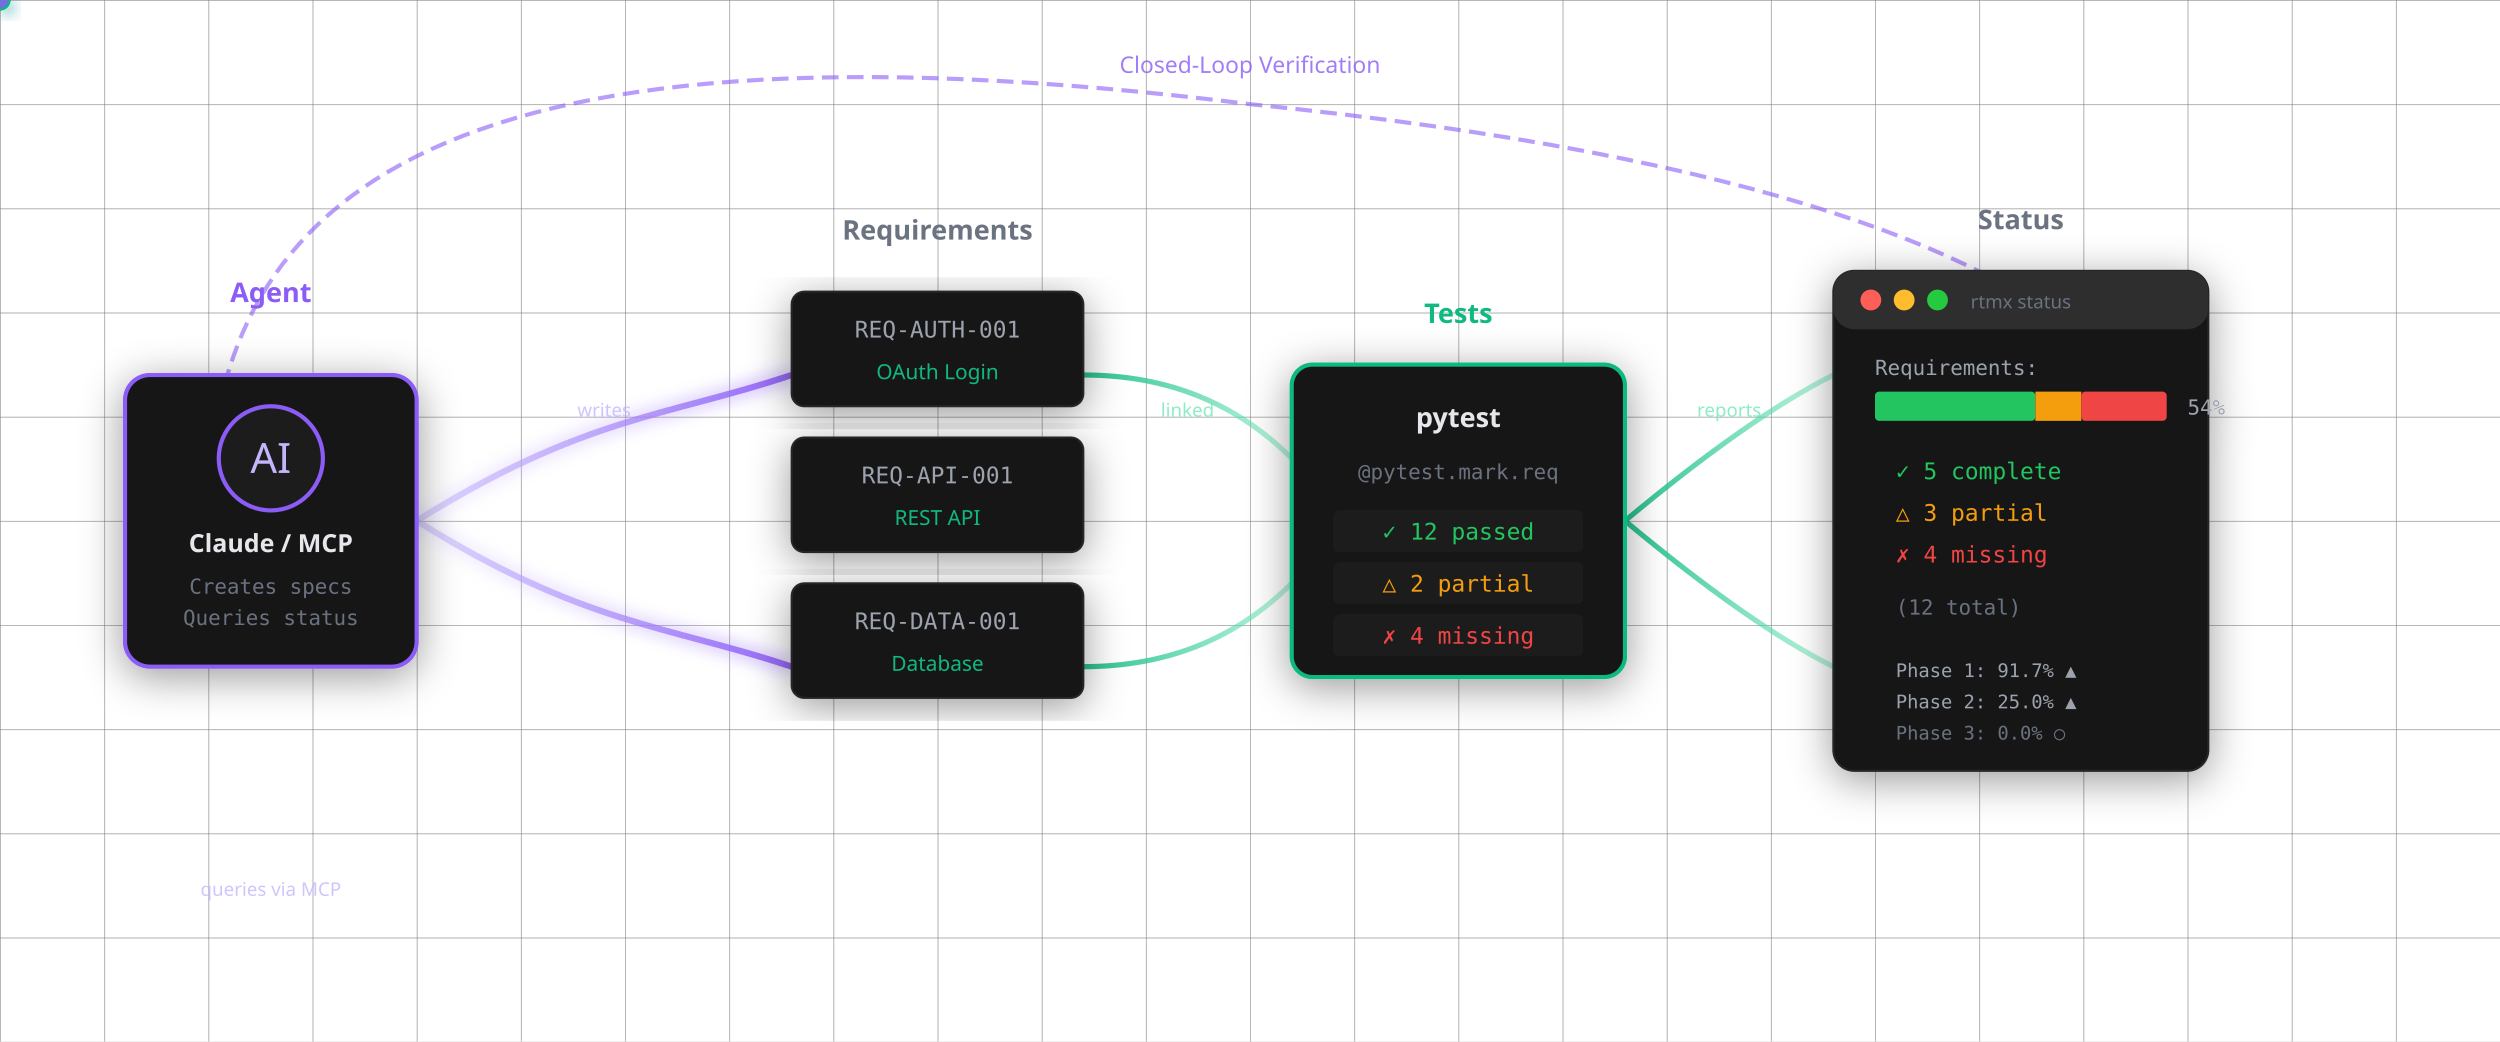
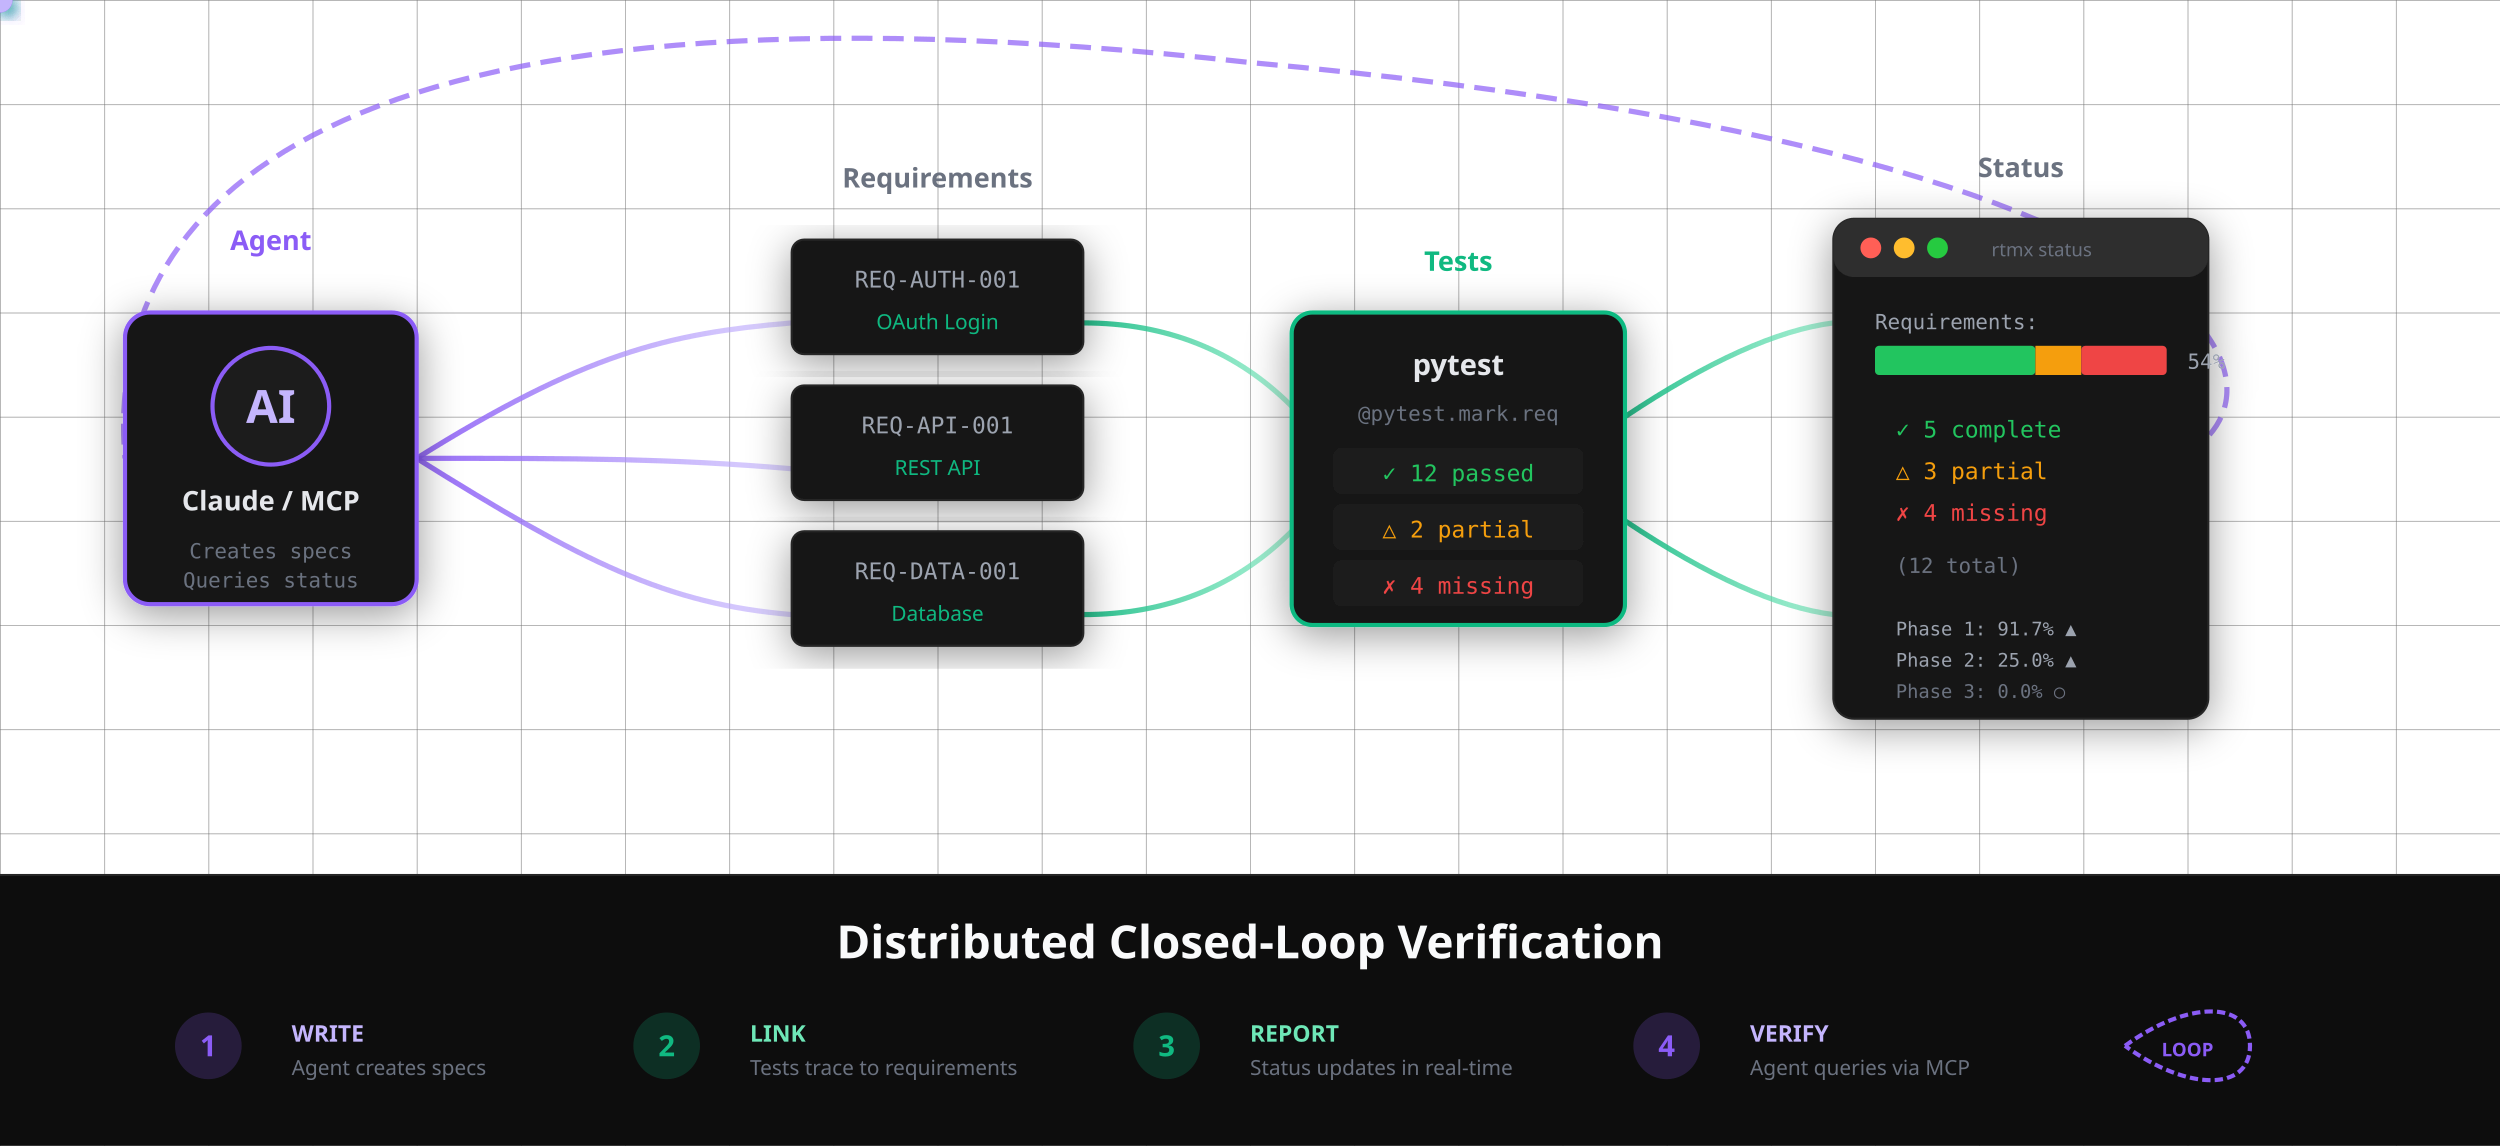
- <svg xmlns="http://www.w3.org/2000/svg" viewBox="0 0 1200 500" fill="none">
+ <svg xmlns="http://www.w3.org/2000/svg" viewBox="0 0 1200 550" fill="none">
  <defs>
    <linearGradient id="lineGrad" x1="0%" y1="0%" x2="100%" y2="0%">
      <stop offset="0%" stop-color="#10b981" stop-opacity="0.9" />
-       <stop offset="100%" stop-color="#6ee7b7" stop-opacity="0.5" />
+       <stop offset="100%" stop-color="#6ee7b7" stop-opacity="0.6" />
    </linearGradient>
-     <linearGradient id="lineGradReverse" x1="100%" y1="0%" x2="0%" y2="0%">
+     <linearGradient id="purpleGrad" x1="0%" y1="0%" x2="100%" y2="0%">
      <stop offset="0%" stop-color="#8b5cf6" stop-opacity="0.9" />
-       <stop offset="100%" stop-color="#c4b5fd" stop-opacity="0.5" />
+       <stop offset="100%" stop-color="#c4b5fd" stop-opacity="0.6" />
    </linearGradient>
    <filter id="glow" x="-50%" y="-50%" width="200%" height="200%">
      <feGaussianBlur stdDeviation="4" result="coloredBlur" />
      <feMerge>
        <feMergeNode in="coloredBlur" />
        <feMergeNode in="SourceGraphic" />
      </feMerge>
    </filter>
-     <filter id="shadow" x="-20%" y="-20%" width="140%" height="140%">
-       <feDropShadow dx="0" dy="4" stdDeviation="10" flood-color="#000" flood-opacity="0.4" />
-     </filter>
-     <filter id="agentGlow" x="-50%" y="-50%" width="200%" height="200%">
-       <feGaussianBlur stdDeviation="8" result="coloredBlur" />
+     <filter id="strongGlow" x="-50%" y="-50%" width="200%" height="200%">
+       <feGaussianBlur stdDeviation="6" result="coloredBlur" />
      <feMerge>
        <feMergeNode in="coloredBlur" />
        <feMergeNode in="SourceGraphic" />
      </feMerge>
    </filter>
+     <filter id="shadow" x="-20%" y="-20%" width="140%" height="140%">
+       <feDropShadow dx="0" dy="4" stdDeviation="10" flood-color="#000" flood-opacity="0.4" />
+     </filter>
  </defs>
  <pattern id="grid" width="50" height="50" patternUnits="userSpaceOnUse">
    <path d="M 50 0 L 0 0 0 50" fill="none" stroke="#1a1a1a" stroke-width="0.5" />
  </pattern>
-   <rect width="1200" height="500" fill="url(#grid)" opacity="0.6" />
-   <path d="M 200 250 C 280 200, 320 200, 380 180" stroke="url(#lineGradReverse)" stroke-width="3" fill="none" filter="url(#glow)">
-     <animate attributeName="stroke-dasharray" values="0,1000;200,1000" dur="2s" repeatCount="indefinite" />
+   <rect width="1200" height="550" fill="url(#grid)" opacity="0.6" />
+   <path id="agentToReq1" d="M 200 220 C 280 170, 320 160, 380 155" stroke="url(#purpleGrad)" stroke-width="2.5" fill="none" />
+   <path id="agentToReq2" d="M 200 220 C 280 220, 320 220, 380 225" stroke="url(#purpleGrad)" stroke-width="2.5" fill="none" />
+   <path id="agentToReq3" d="M 200 220 C 280 270, 320 290, 380 295" stroke="url(#purpleGrad)" stroke-width="2.5" fill="none" />
+   <path id="reqToTest1" d="M 520 155 Q 580 155, 620 195" stroke="url(#lineGrad)" stroke-width="2.5" fill="none" />
+   <path id="reqToTest2" d="M 520 225 Q 580 225, 620 225" stroke="url(#lineGrad)" stroke-width="2.5" fill="none" />
+   <path id="reqToTest3" d="M 520 295 Q 580 295, 620 255" stroke="url(#lineGrad)" stroke-width="2.5" fill="none" />
+   <path id="testToStatus1" d="M 780 200 Q 840 160, 880 155" stroke="url(#lineGrad)" stroke-width="2.5" fill="none" />
+   <path id="testToStatus2" d="M 780 225 Q 840 225, 880 225" stroke="url(#lineGrad)" stroke-width="2.5" fill="none" />
+   <path id="testToStatus3" d="M 780 250 Q 840 290, 880 295" stroke="url(#lineGrad)" stroke-width="2.5" fill="none" />
+   <path id="closedLoop" d="M 1020 225 C 1100 225, 1150 80, 600 30 C 150 -20, 50 100, 60 220" stroke="#8b5cf6" stroke-width="2.5" stroke-dasharray="10 5" fill="none" opacity="0.7">
+     <animate attributeName="stroke-dashoffset" from="0" to="-30" dur="2s" repeatCount="indefinite" />
  </path>
-   <path d="M 200 250 C 280 250, 320 250, 380 250" stroke="url(#lineGradReverse)" stroke-width="3" fill="none" filter="url(#glow)">
-     <animate attributeName="stroke-dasharray" values="0,1000;200,1000" dur="2s" begin="0.3s" repeatCount="indefinite" />
-   </path>
-   <path d="M 200 250 C 280 300, 320 300, 380 320" stroke="url(#lineGradReverse)" stroke-width="3" fill="none" filter="url(#glow)">
-     <animate attributeName="stroke-dasharray" values="0,1000;200,1000" dur="2s" begin="0.6s" repeatCount="indefinite" />
-   </path>
-   <path d="M 520 180 Q 580 180, 620 220" stroke="url(#lineGrad)" stroke-width="2.5" fill="none" />
-   <path d="M 520 250 Q 580 250, 620 250" stroke="url(#lineGrad)" stroke-width="2.5" fill="none" />
-   <path d="M 520 320 Q 580 320, 620 280" stroke="url(#lineGrad)" stroke-width="2.5" fill="none" />
-   <path d="M 780 250 Q 840 200, 880 180" stroke="url(#lineGrad)" stroke-width="2.5" fill="none" />
-   <path d="M 780 250 Q 840 250, 880 250" stroke="url(#lineGrad)" stroke-width="2.5" fill="none" />
-   <path d="M 780 250 Q 840 300, 880 320" stroke="url(#lineGrad)" stroke-width="2.5" fill="none" />
-   <path d="M 1000 250 C 1050 250, 1100 100, 600 50 C 200 0, 100 100, 100 250" stroke="#8b5cf6" stroke-width="2" stroke-dasharray="8 4" fill="none" opacity="0.6">
-     <animate attributeName="stroke-dashoffset" from="0" to="-24" dur="1.5s" repeatCount="indefinite" />
-   </path>
-   <text x="600" y="35" fill="#8b5cf6" font-size="11" text-anchor="middle" font-family="system-ui" opacity="0.8">
-     Closed-Loop Verification
-   </text>
+   <circle r="5" fill="#8b5cf6" filter="url(#glow)">
+     <animateMotion dur="1.8s" repeatCount="indefinite">
+       <mpath href="#agentToReq1" />
+     </animateMotion>
+   </circle>
+   <circle r="5" fill="#8b5cf6" filter="url(#glow)">
+     <animateMotion dur="2s" repeatCount="indefinite" begin="0.3s">
+       <mpath href="#agentToReq2" />
+     </animateMotion>
+   </circle>
+   <circle r="5" fill="#8b5cf6" filter="url(#glow)">
+     <animateMotion dur="2.2s" repeatCount="indefinite" begin="0.6s">
+       <mpath href="#agentToReq3" />
+     </animateMotion>
+   </circle>
+   <circle r="5" fill="#10b981" filter="url(#glow)">
+     <animateMotion dur="1.5s" repeatCount="indefinite" begin="0.2s">
+       <mpath href="#reqToTest1" />
+     </animateMotion>
+   </circle>
+   <circle r="5" fill="#10b981" filter="url(#glow)">
+     <animateMotion dur="1.3s" repeatCount="indefinite" begin="0.5s">
+       <mpath href="#reqToTest2" />
+     </animateMotion>
+   </circle>
+   <circle r="5" fill="#10b981" filter="url(#glow)">
+     <animateMotion dur="1.7s" repeatCount="indefinite" begin="0.1s">
+       <mpath href="#reqToTest3" />
+     </animateMotion>
+   </circle>
+   <circle r="5" fill="#10b981" filter="url(#glow)">
+     <animateMotion dur="1.4s" repeatCount="indefinite" begin="0.4s">
+       <mpath href="#testToStatus1" />
+     </animateMotion>
+   </circle>
+   <circle r="5" fill="#10b981" filter="url(#glow)">
+     <animateMotion dur="1.6s" repeatCount="indefinite" begin="0.7s">
+       <mpath href="#testToStatus2" />
+     </animateMotion>
+   </circle>
+   <circle r="5" fill="#10b981" filter="url(#glow)">
+     <animateMotion dur="1.5s" repeatCount="indefinite" begin="0.2s">
+       <mpath href="#testToStatus3" />
+     </animateMotion>
+   </circle>
+   <circle r="6" fill="#8b5cf6" filter="url(#strongGlow)">
+     <animateMotion dur="5s" repeatCount="indefinite">
+       <mpath href="#closedLoop" />
+     </animateMotion>
+   </circle>
+   <circle r="6" fill="#c4b5fd" filter="url(#strongGlow)">
+     <animateMotion dur="5s" repeatCount="indefinite" begin="2.5s">
+       <mpath href="#closedLoop" />
+     </animateMotion>
+   </circle>
  <g filter="url(#shadow)">
-     <rect x="60" y="180" width="140" height="140" rx="12" fill="#171717" stroke="#8b5cf6" stroke-width="2" />
-     <circle cx="130" cy="220" r="25" fill="#1e1e1e" stroke="#8b5cf6" stroke-width="2" />
-     <text x="130" y="227" fill="#c4b5fd" font-size="20" text-anchor="middle" font-family="system-ui">AI</text>
-     <text x="130" y="265" fill="#e5e7eb" font-size="12" text-anchor="middle" font-family="system-ui" font-weight="600">Claude / MCP</text>
-     <text x="130" y="285" fill="#6b7280" font-size="10" text-anchor="middle" font-family="monospace">Creates specs</text>
-     <text x="130" y="300" fill="#6b7280" font-size="10" text-anchor="middle" font-family="monospace">Queries status</text>
+     <rect x="60" y="150" width="140" height="140" rx="12" fill="#171717" stroke="#8b5cf6" stroke-width="2" />
+     <circle cx="130" cy="195" r="28" fill="#1e1e1e" stroke="#8b5cf6" stroke-width="2" />
+     <text x="130" y="203" fill="#c4b5fd" font-size="22" text-anchor="middle" font-family="system-ui" font-weight="600">AI</text>
+     <text x="130" y="245" fill="#e5e7eb" font-size="13" text-anchor="middle" font-family="system-ui" font-weight="600">Claude / MCP</text>
+     <text x="130" y="268" fill="#6b7280" font-size="10" text-anchor="middle" font-family="monospace">Creates specs</text>
+     <text x="130" y="282" fill="#6b7280" font-size="10" text-anchor="middle" font-family="monospace">Queries status</text>
  </g>
  <g filter="url(#shadow)">
-     <rect x="380" y="140" width="140" height="55" rx="6" fill="#171717" stroke="#262626" />
-     <text x="450" y="162" fill="#9ca3af" font-size="11" text-anchor="middle" font-family="monospace">REQ-AUTH-001</text>
-     <text x="450" y="182" fill="#10b981" font-size="10" text-anchor="middle" font-family="system-ui">OAuth Login</text>
+     <rect x="380" y="115" width="140" height="55" rx="6" fill="#171717" stroke="#262626" />
+     <text x="450" y="138" fill="#9ca3af" font-size="11" text-anchor="middle" font-family="monospace">REQ-AUTH-001</text>
+     <text x="450" y="158" fill="#10b981" font-size="10" text-anchor="middle" font-family="system-ui">OAuth Login</text>
  </g>
  <g filter="url(#shadow)">
-     <rect x="380" y="210" width="140" height="55" rx="6" fill="#171717" stroke="#262626" />
-     <text x="450" y="232" fill="#9ca3af" font-size="11" text-anchor="middle" font-family="monospace">REQ-API-001</text>
-     <text x="450" y="252" fill="#10b981" font-size="10" text-anchor="middle" font-family="system-ui">REST API</text>
+     <rect x="380" y="185" width="140" height="55" rx="6" fill="#171717" stroke="#262626" />
+     <text x="450" y="208" fill="#9ca3af" font-size="11" text-anchor="middle" font-family="monospace">REQ-API-001</text>
+     <text x="450" y="228" fill="#10b981" font-size="10" text-anchor="middle" font-family="system-ui">REST API</text>
  </g>
  <g filter="url(#shadow)">
-     <rect x="380" y="280" width="140" height="55" rx="6" fill="#171717" stroke="#262626" />
-     <text x="450" y="302" fill="#9ca3af" font-size="11" text-anchor="middle" font-family="monospace">REQ-DATA-001</text>
-     <text x="450" y="322" fill="#10b981" font-size="10" text-anchor="middle" font-family="system-ui">Database</text>
+     <rect x="380" y="255" width="140" height="55" rx="6" fill="#171717" stroke="#262626" />
+     <text x="450" y="278" fill="#9ca3af" font-size="11" text-anchor="middle" font-family="monospace">REQ-DATA-001</text>
+     <text x="450" y="298" fill="#10b981" font-size="10" text-anchor="middle" font-family="system-ui">Database</text>
  </g>
  <g filter="url(#shadow)">
-     <rect x="620" y="175" width="160" height="150" rx="10" fill="#171717" stroke="#10b981" stroke-width="2" />
-     <text x="700" y="205" fill="#e5e7eb" font-size="13" text-anchor="middle" font-family="system-ui" font-weight="600">pytest</text>
-     <text x="700" y="230" fill="#6b7280" font-size="10" text-anchor="middle" font-family="monospace">@pytest.mark.req</text>
-     <rect x="640" y="245" width="120" height="20" rx="3" fill="#1e1e1e" />
-     <text x="700" y="259" fill="#22c55e" font-size="11" text-anchor="middle" font-family="monospace">✓ 12 passed</text>
-     <rect x="640" y="270" width="120" height="20" rx="3" fill="#1e1e1e" />
-     <text x="700" y="284" fill="#f59e0b" font-size="11" text-anchor="middle" font-family="monospace">△ 2 partial</text>
-     <rect x="640" y="295" width="120" height="20" rx="3" fill="#1e1e1e" />
-     <text x="700" y="309" fill="#ef4444" font-size="11" text-anchor="middle" font-family="monospace">✗ 4 missing</text>
+     <rect x="620" y="150" width="160" height="150" rx="10" fill="#171717" stroke="#10b981" stroke-width="2" />
+     <text x="700" y="180" fill="#e5e7eb" font-size="14" text-anchor="middle" font-family="system-ui" font-weight="600">pytest</text>
+     <text x="700" y="202" fill="#6b7280" font-size="10" text-anchor="middle" font-family="monospace">@pytest.mark.req</text>
+     <rect x="640" y="215" width="120" height="22" rx="4" fill="#1e1e1e" />
+     <text x="700" y="231" fill="#22c55e" font-size="11" text-anchor="middle" font-family="monospace">✓ 12 passed</text>
+     <rect x="640" y="242" width="120" height="22" rx="4" fill="#1e1e1e" />
+     <text x="700" y="258" fill="#f59e0b" font-size="11" text-anchor="middle" font-family="monospace">△ 2 partial</text>
+     <rect x="640" y="269" width="120" height="22" rx="4" fill="#1e1e1e" />
+     <text x="700" y="285" fill="#ef4444" font-size="11" text-anchor="middle" font-family="monospace">✗ 4 missing</text>
  </g>
  <g filter="url(#shadow)">
-     <rect x="880" y="130" width="180" height="240" rx="10" fill="#171717" stroke="#262626" />
-     <rect x="880" y="130" width="180" height="28" rx="10" fill="#2d2d2d" />
-     <circle cx="898" cy="144" r="5" fill="#ff5f56" />
-     <circle cx="914" cy="144" r="5" fill="#ffbd2e" />
-     <circle cx="930" cy="144" r="5" fill="#27ca40" />
-     <text x="970" y="148" fill="#6b7280" font-size="9" text-anchor="middle" font-family="system-ui">rtmx status</text>
-     <text x="900" y="180" fill="#9ca3af" font-size="10" font-family="monospace">Requirements:</text>
-     <rect x="900" y="188" width="140" height="14" rx="2" fill="#262626" />
-     <rect x="900" y="188" width="77" height="14" rx="2" fill="#22c55e" />
-     <rect x="977" y="188" width="22" height="14" fill="#f59e0b" />
-     <rect x="999" y="188" width="41" height="14" rx="2" fill="#ef4444" />
-     <text x="1050" y="199" fill="#9ca3af" font-size="10" font-family="monospace">54%</text>
-     <text x="910" y="230" fill="#22c55e" font-size="11" font-family="monospace">✓ 5 complete</text>
-     <text x="910" y="250" fill="#f59e0b" font-size="11" font-family="monospace">△ 3 partial</text>
-     <text x="910" y="270" fill="#ef4444" font-size="11" font-family="monospace">✗ 4 missing</text>
-     <text x="910" y="295" fill="#6b7280" font-size="10" font-family="monospace">(12 total)</text>
-     <text x="910" y="325" fill="#9ca3af" font-size="9" font-family="monospace">Phase 1: 91.7% ▲</text>
-     <text x="910" y="340" fill="#9ca3af" font-size="9" font-family="monospace">Phase 2: 25.0% ▲</text>
-     <text x="910" y="355" fill="#6b7280" font-size="9" font-family="monospace">Phase 3: 0.0% ○</text>
+     <rect x="880" y="105" width="180" height="240" rx="10" fill="#171717" stroke="#262626" />
+     <rect x="880" y="105" width="180" height="28" rx="10" fill="#2d2d2d" />
+     <circle cx="898" cy="119" r="5" fill="#ff5f56" />
+     <circle cx="914" cy="119" r="5" fill="#ffbd2e" />
+     <circle cx="930" cy="119" r="5" fill="#27ca40" />
+     <text x="980" y="123" fill="#6b7280" font-size="9" text-anchor="middle" font-family="system-ui">rtmx status</text>
+     <text x="900" y="158" fill="#9ca3af" font-size="10" font-family="monospace">Requirements:</text>
+     <rect x="900" y="166" width="140" height="14" rx="2" fill="#262626" />
+     <rect x="900" y="166" width="77" height="14" rx="2" fill="#22c55e" />
+     <rect x="977" y="166" width="22" height="14" fill="#f59e0b" />
+     <rect x="999" y="166" width="41" height="14" rx="2" fill="#ef4444" />
+     <text x="1050" y="177" fill="#9ca3af" font-size="10" font-family="monospace">54%</text>
+     <text x="910" y="210" fill="#22c55e" font-size="11" font-family="monospace">✓ 5 complete</text>
+     <text x="910" y="230" fill="#f59e0b" font-size="11" font-family="monospace">△ 3 partial</text>
+     <text x="910" y="250" fill="#ef4444" font-size="11" font-family="monospace">✗ 4 missing</text>
+     <text x="910" y="275" fill="#6b7280" font-size="10" font-family="monospace">(12 total)</text>
+     <text x="910" y="305" fill="#9ca3af" font-size="9" font-family="monospace">Phase 1: 91.7% ▲</text>
+     <text x="910" y="320" fill="#9ca3af" font-size="9" font-family="monospace">Phase 2: 25.0% ▲</text>
+     <text x="910" y="335" fill="#6b7280" font-size="9" font-family="monospace">Phase 3: 0.0% ○</text>
  </g>
-   <text x="130" y="145" fill="#8b5cf6" font-size="13" text-anchor="middle" font-family="system-ui" font-weight="600">Agent</text>
-   <text x="450" y="115" fill="#6b7280" font-size="13" text-anchor="middle" font-family="system-ui" font-weight="600">Requirements</text>
-   <text x="700" y="155" fill="#10b981" font-size="13" text-anchor="middle" font-family="system-ui" font-weight="600">Tests</text>
-   <text x="970" y="110" fill="#6b7280" font-size="13" text-anchor="middle" font-family="system-ui" font-weight="600">Status</text>
-   <text x="290" y="200" fill="#c4b5fd" font-size="9" text-anchor="middle" font-family="system-ui" opacity="0.8">writes</text>
-   <text x="570" y="200" fill="#6ee7b7" font-size="9" text-anchor="middle" font-family="system-ui" opacity="0.8">linked</text>
-   <text x="830" y="200" fill="#6ee7b7" font-size="9" text-anchor="middle" font-family="system-ui" opacity="0.8">reports</text>
-   <text x="130" y="430" fill="#c4b5fd" font-size="9" text-anchor="middle" font-family="system-ui" opacity="0.8">queries via MCP</text>
-   <circle r="5" fill="#8b5cf6" filter="url(#glow)">
-     <animateMotion dur="2s" repeatCount="indefinite" path="M 200 250 C 280 250, 320 250, 380 250" />
-   </circle>
-   <circle r="5" fill="#10b981" filter="url(#glow)">
-     <animateMotion dur="1.5s" repeatCount="indefinite" path="M 520 250 Q 580 250, 620 250" />
-   </circle>
-   <circle r="5" fill="#10b981" filter="url(#glow)">
-     <animateMotion dur="1.5s" repeatCount="indefinite" begin="0.5s" path="M 780 250 Q 840 250, 880 250" />
-   </circle>
-   <circle r="4" fill="#8b5cf6" opacity="0.8">
-     <animateMotion dur="4s" repeatCount="indefinite" path="M 1000 250 C 1050 250, 1100 100, 600 50 C 200 0, 100 100, 100 250" />
-   </circle>
+   <text x="130" y="120" fill="#8b5cf6" font-size="13" text-anchor="middle" font-family="system-ui" font-weight="600">Agent</text>
+   <text x="450" y="90" fill="#6b7280" font-size="13" text-anchor="middle" font-family="system-ui" font-weight="600">Requirements</text>
+   <text x="700" y="130" fill="#10b981" font-size="13" text-anchor="middle" font-family="system-ui" font-weight="600">Tests</text>
+   <text x="970" y="85" fill="#6b7280" font-size="13" text-anchor="middle" font-family="system-ui" font-weight="600">Status</text>
+   <rect x="0" y="420" width="1200" height="130" fill="#0d0d0d" />
+   <line x1="0" y1="420" x2="1200" y2="420" stroke="#262626" stroke-width="1" />
+   <text x="600" y="460" fill="#f9fafb" font-size="22" text-anchor="middle" font-family="system-ui" font-weight="700">
+     Distributed Closed-Loop Verification
+   </text>
+   <g transform="translate(100, 490)">
+     <circle cx="0" cy="12" r="16" fill="#8b5cf6" opacity="0.2" />
+     <text x="0" y="17" fill="#8b5cf6" font-size="14" text-anchor="middle" font-family="system-ui" font-weight="700">1</text>
+     <text x="40" y="10" fill="#c4b5fd" font-size="11" font-family="system-ui" font-weight="600">WRITE</text>
+     <text x="40" y="26" fill="#6b7280" font-size="10" font-family="system-ui">Agent creates specs</text>
+   </g>
+   <g transform="translate(320, 490)">
+     <circle cx="0" cy="12" r="16" fill="#10b981" opacity="0.2" />
+     <text x="0" y="17" fill="#10b981" font-size="14" text-anchor="middle" font-family="system-ui" font-weight="700">2</text>
+     <text x="40" y="10" fill="#6ee7b7" font-size="11" font-family="system-ui" font-weight="600">LINK</text>
+     <text x="40" y="26" fill="#6b7280" font-size="10" font-family="system-ui">Tests trace to requirements</text>
+   </g>
+   <g transform="translate(560, 490)">
+     <circle cx="0" cy="12" r="16" fill="#10b981" opacity="0.2" />
+     <text x="0" y="17" fill="#10b981" font-size="14" text-anchor="middle" font-family="system-ui" font-weight="700">3</text>
+     <text x="40" y="10" fill="#6ee7b7" font-size="11" font-family="system-ui" font-weight="600">REPORT</text>
+     <text x="40" y="26" fill="#6b7280" font-size="10" font-family="system-ui">Status updates in real-time</text>
+   </g>
+   <g transform="translate(800, 490)">
+     <circle cx="0" cy="12" r="16" fill="#8b5cf6" opacity="0.2" />
+     <text x="0" y="17" fill="#8b5cf6" font-size="14" text-anchor="middle" font-family="system-ui" font-weight="700">4</text>
+     <text x="40" y="10" fill="#c4b5fd" font-size="11" font-family="system-ui" font-weight="600">VERIFY</text>
+     <text x="40" y="26" fill="#6b7280" font-size="10" font-family="system-ui">Agent queries via MCP</text>
+   </g>
+   <g transform="translate(1020, 490)">
+     <path d="M 0 12 C 30 -10, 60 -10, 60 12 C 60 34, 30 34, 0 12" stroke="#8b5cf6" stroke-width="2" fill="none" stroke-dasharray="4 2">
+       <animate attributeName="stroke-dashoffset" from="0" to="-12" dur="1s" repeatCount="indefinite" />
+     </path>
+     <text x="30" y="17" fill="#8b5cf6" font-size="9" text-anchor="middle" font-family="system-ui" font-weight="600">LOOP</text>
+   </g>
</svg>
